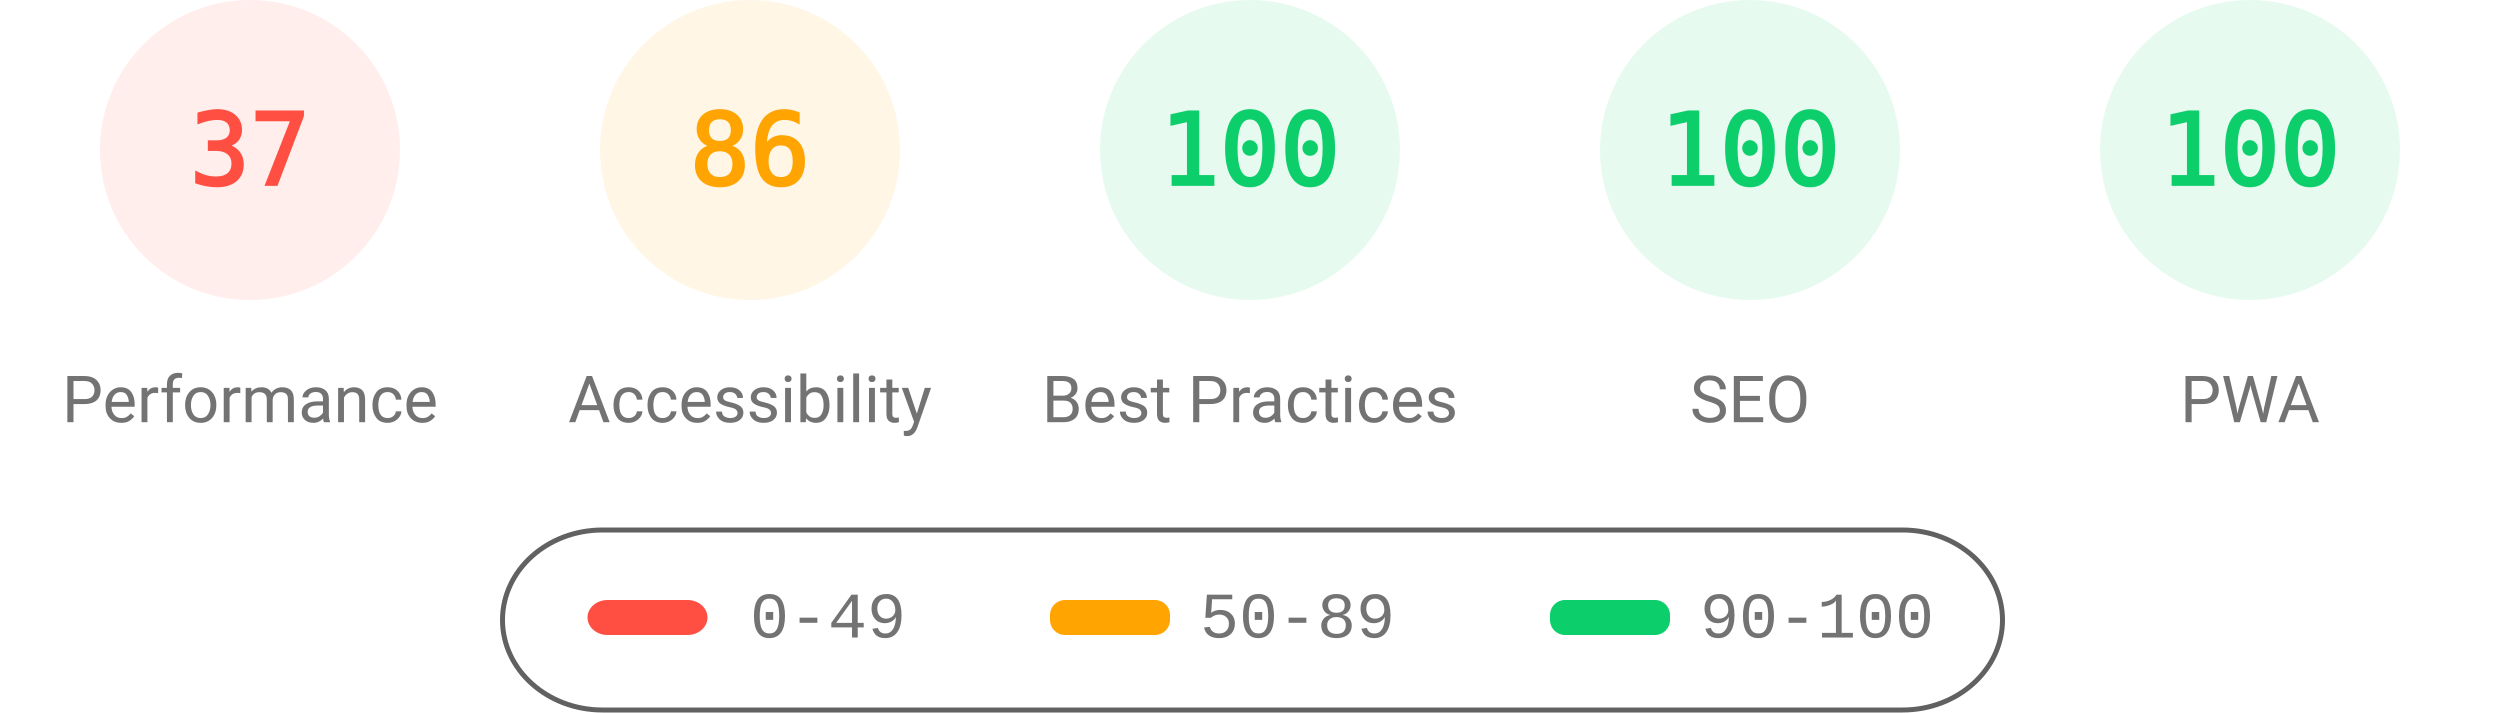
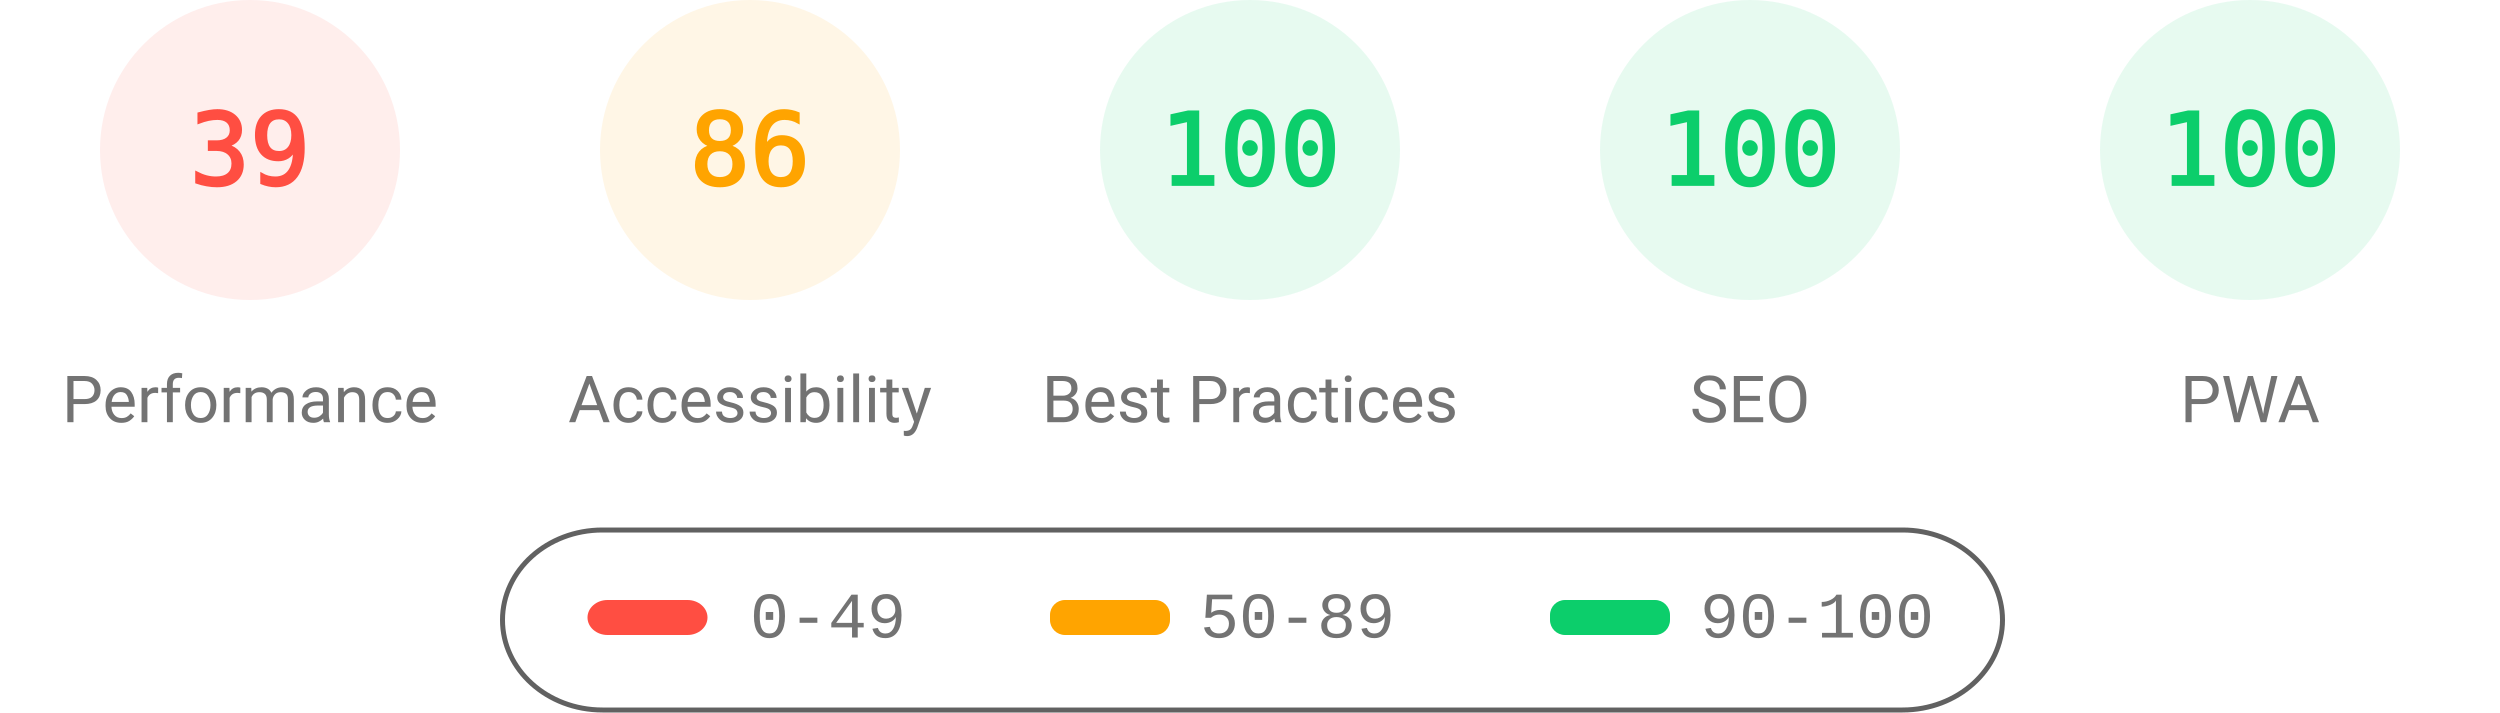
<svg xmlns="http://www.w3.org/2000/svg" fill="none" width="1000" height="285">
  <style>.gauge-base{opacity:.1}.gauge-arc{fill:none;animation-delay:250ms;stroke-linecap:round;transform:rotate(-90deg);transform-origin:100px 60px;animation:load-gauge 1s ease forwards}.guage-text{font-size:40px;font-family:monospace;text-align:center}.guage-red{color:#ff4e42;fill:#ff4e42;stroke:#ff4e42}.guage-orange{color:#ffa400;fill:#ffa400;stroke:#ffa400}.guage-green{color:#0cce6b;fill:#0cce6b;stroke:#0cce6b}.guage-undefined{color:#5c5c5c;fill:#5c5c5c;stroke:#5c5c5c}.guage-title{color:#737373;fill:#737373;stroke:none;font-size:26px;line-height:26px;font-family:Roboto,Halvetica,Arial,sans-serif}@keyframes load-gauge{from{stroke-dasharray:0 352.858}}</style>
  <svg class="guage-div guage-perf guage-red" viewBox="0 0 200 200" width="200" height="200">
    <circle class="gauge-base" r="56" cx="100" cy="60" stroke-width="8" />
-     <circle class="gauge-arc guage-arc-1" r="56" cx="100" cy="60" stroke-width="8" style="stroke-dasharray:130.187,351.858" />
-     <text class="guage-text" x="100" y="60" alignment-baseline="central" dominant-baseline="central" text-anchor="middle">37</text>
+     <circle class="gauge-arc guage-arc-1" r="56" cx="100" cy="60" stroke-width="8" style="stroke-dasharray:137.225,351.858" />
+     <text class="guage-text" x="100" y="60" alignment-baseline="central" dominant-baseline="central" text-anchor="middle">39</text>
    <text class="guage-title" x="100" y="160" alignment-baseline="central" dominant-baseline="central" text-anchor="middle">Performance</text>
  </svg>
  <svg class="guage-div guage-acc guage-orange" viewBox="0 0 200 200" width="200" height="200" x="200">
    <circle class="gauge-base" r="56" cx="100" cy="60" stroke-width="8" />
    <circle class="gauge-arc guage-arc-2" r="56" cx="100" cy="60" stroke-width="8" style="stroke-dasharray:302.598,351.858" />
    <text class="guage-text" x="100" y="60" alignment-baseline="central" dominant-baseline="central" text-anchor="middle">86</text>
    <text class="guage-title" x="100" y="160" alignment-baseline="central" dominant-baseline="central" text-anchor="middle">Accessibility</text>
  </svg>
  <svg class="guage-div guage-best guage-green" viewBox="0 0 200 200" width="200" height="200" x="400">
    <circle class="gauge-base" r="56" cx="100" cy="60" stroke-width="8" />
    <circle class="gauge-arc guage-arc-3" r="56" cx="100" cy="60" stroke-width="8" style="stroke-dasharray:351.858,351.858" />
    <text class="guage-text" x="100" y="60" alignment-baseline="central" dominant-baseline="central" text-anchor="middle">100</text>
    <text class="guage-title" x="100" y="160" alignment-baseline="central" dominant-baseline="central" text-anchor="middle">Best Practices</text>
  </svg>
  <svg class="guage-div guage-seo guage-green" viewBox="0 0 200 200" width="200" height="200" x="600">
    <circle class="gauge-base" r="56" cx="100" cy="60" stroke-width="8" />
    <circle class="gauge-arc guage-arc-4" r="56" cx="100" cy="60" stroke-width="8" style="stroke-dasharray:351.858,351.858" />
    <text class="guage-text" x="100" y="60" alignment-baseline="central" dominant-baseline="central" text-anchor="middle">100</text>
    <text class="guage-title" x="100" y="160" alignment-baseline="central" dominant-baseline="central" text-anchor="middle">SEO</text>
  </svg>
  <svg class="guage-div guage-pwa guage-green" viewBox="0 0 200 200" width="200" height="200" x="800">
    <circle class="gauge-base" r="56" cx="100" cy="60" stroke-width="8" />
    <circle class="gauge-arc guage-arc-4" r="56" cx="100" cy="60" stroke-width="8" style="stroke-dasharray:351.858,351.858" />
    <text class="guage-text" x="100" y="60" alignment-baseline="central" dominant-baseline="central" text-anchor="middle">100</text>
    <text class="guage-title" x="100" y="160" alignment-baseline="central" dominant-baseline="central" text-anchor="middle">PWA</text>
  </svg>
  <svg width="604" height="76" x="200" y="210">
    <path fill="none" id="canvas_background" d="M-1-1h604v80H-1z" />
    <rect fill-opacity="0" stroke="#616161" stroke-width="2" rx="40" id="svg_2" height="72" width="600" y="2" x="1" fill="#000" />
    <rect stroke="#000" rx="8" id="svg_3" height="14" width="48" y="30" x="35" stroke-opacity="null" stroke-width="0" fill="#ff4e42" />
    <rect stroke="#000" rx="6" id="svg_4" height="14" width="48" y="30" x="220" stroke-opacity="null" stroke-width="0" fill="#ffa400" />
    <rect stroke="#000" rx="6" id="svg_5" height="14" width="48" y="30" x="420" stroke-opacity="null" stroke-width="0" fill="#0cce6b" />
    <text xml:space="preserve" text-anchor="start" font-family="'Courier New', Courier, monospace" font-size="26" id="svg_6" y="45" x="100" stroke-opacity="null" stroke-width="0" stroke="#000" fill="#737373">0-49</text>
    <text xml:space="preserve" text-anchor="start" font-family="'Courier New', Courier, monospace" font-size="26" id="svg_7" y="45" x="280" stroke-opacity="null" stroke-width="0" stroke="#000" fill="#737373">50-89</text>
    <text xml:space="preserve" text-anchor="start" font-family="'Courier New', Courier, monospace" font-size="26" id="svg_8" y="45" x="480" stroke-opacity="null" stroke-width="0" stroke="#000" fill="#737373">90-100</text>
  </svg>
</svg>
